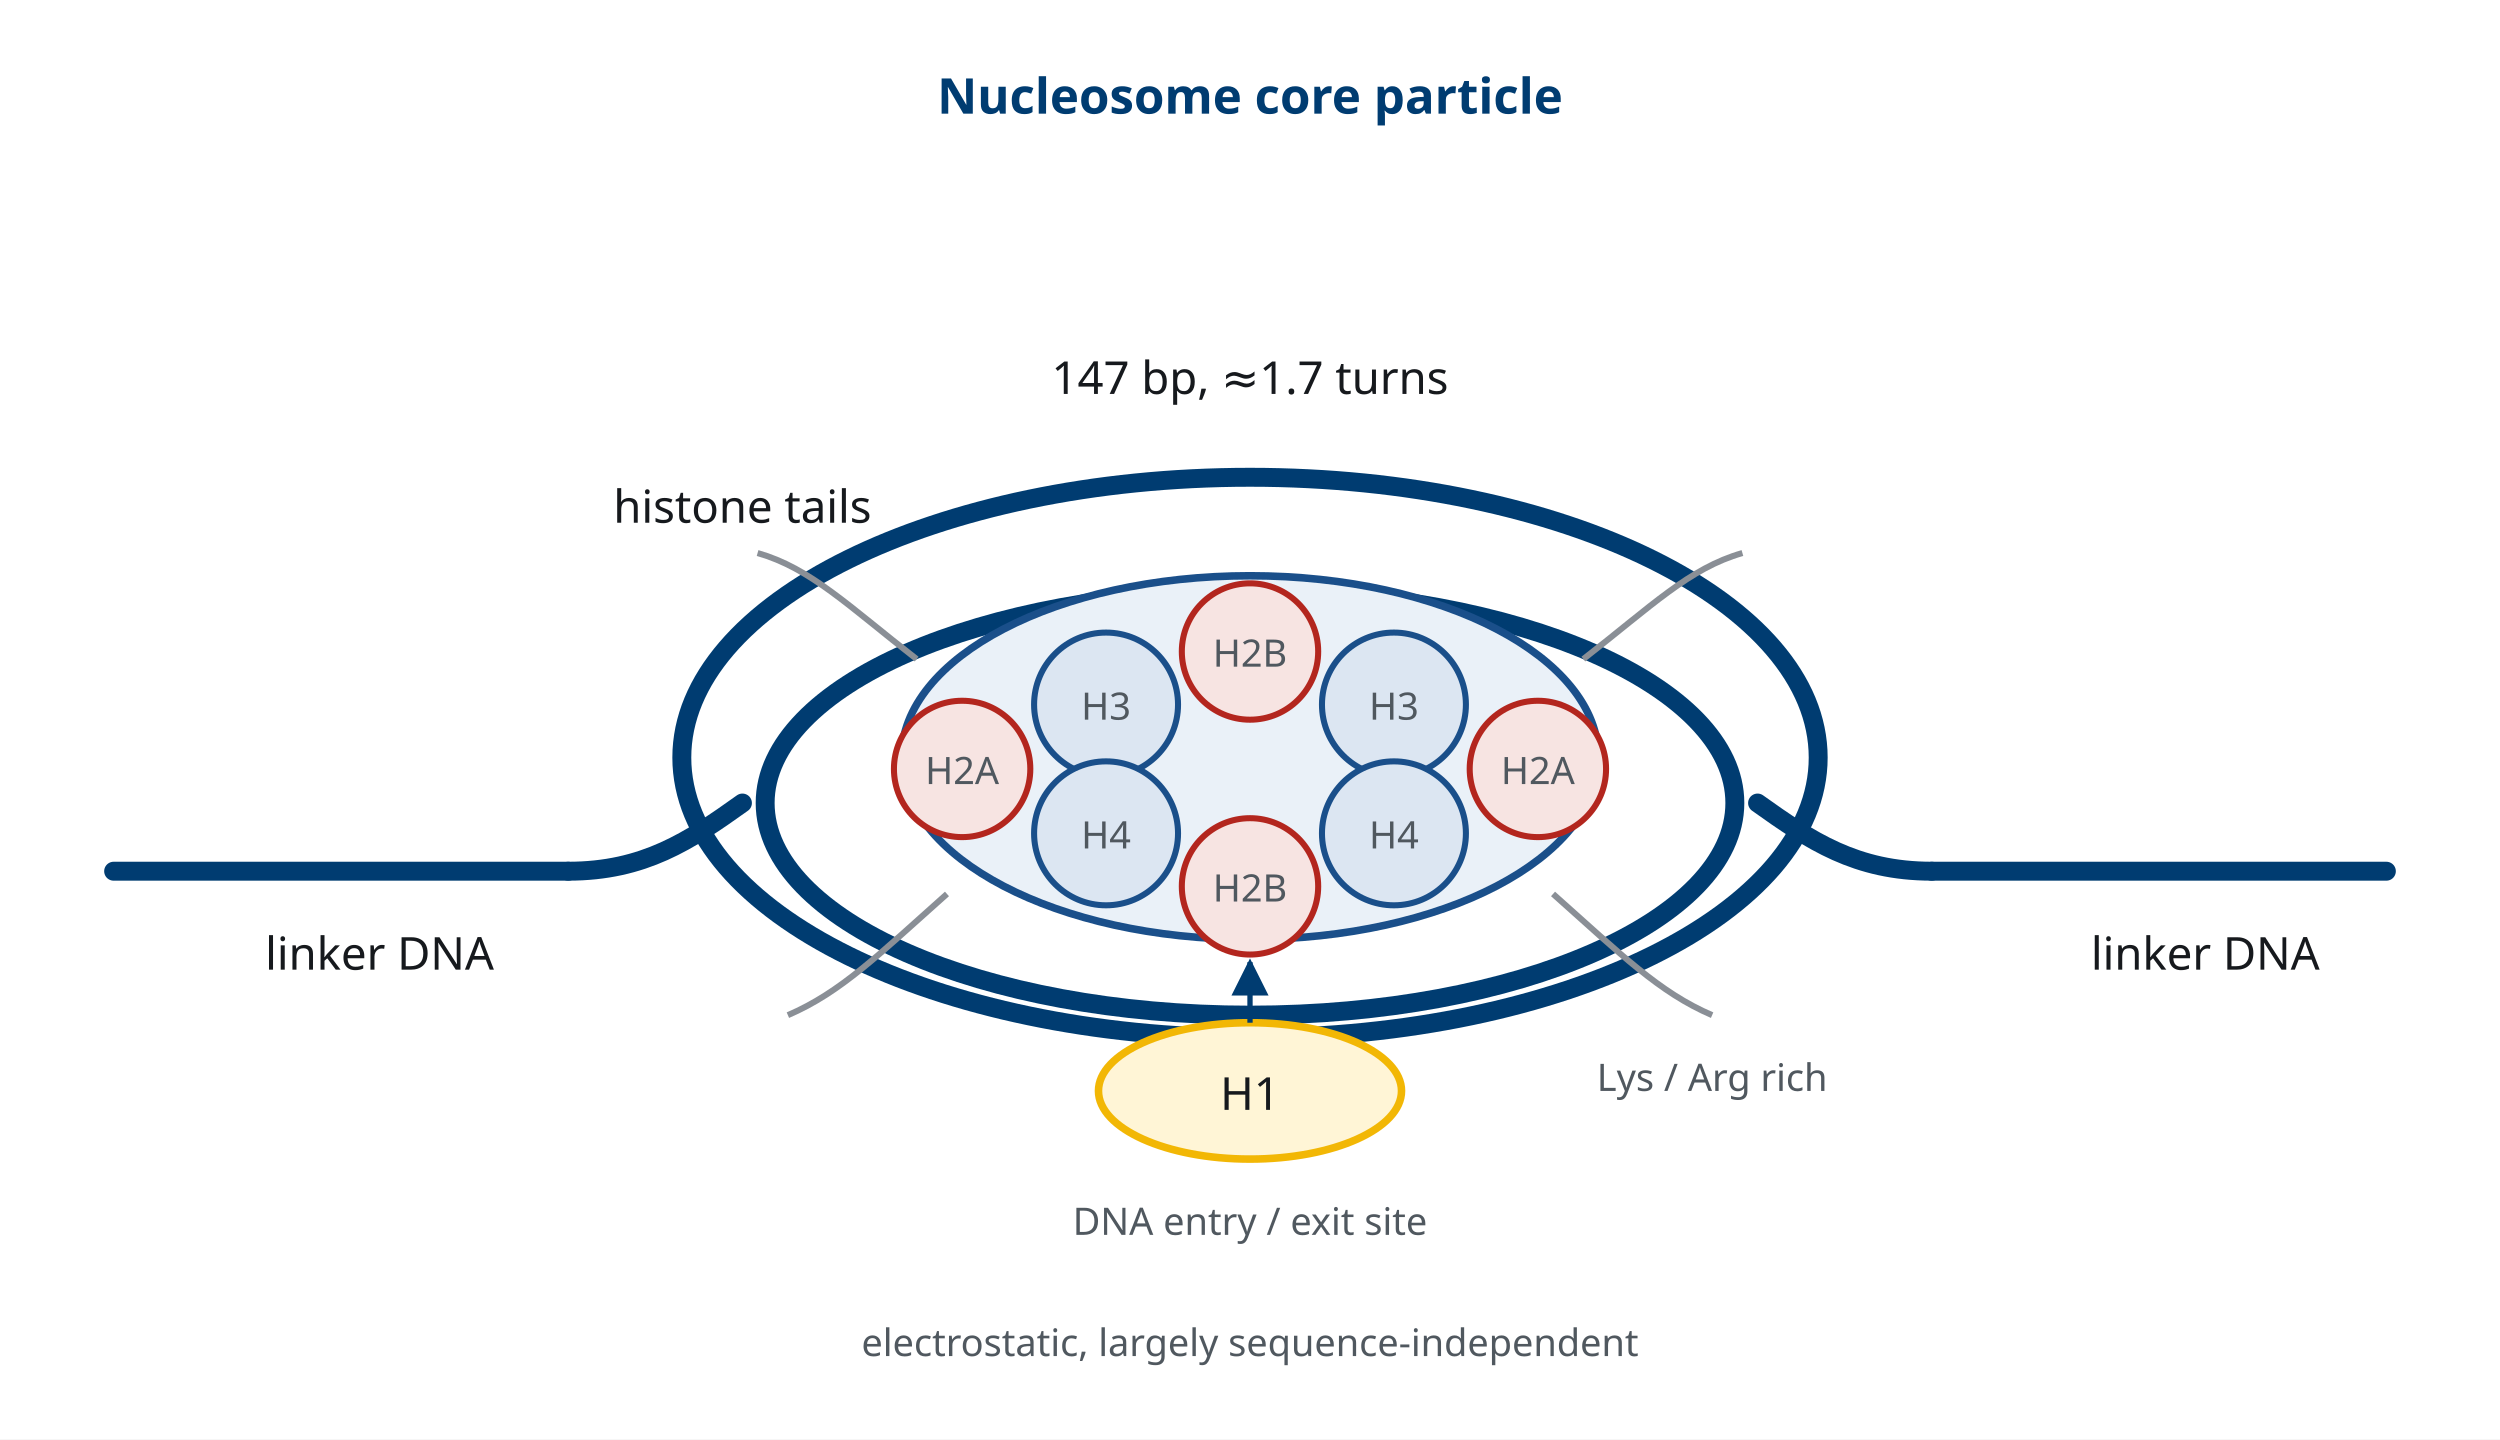
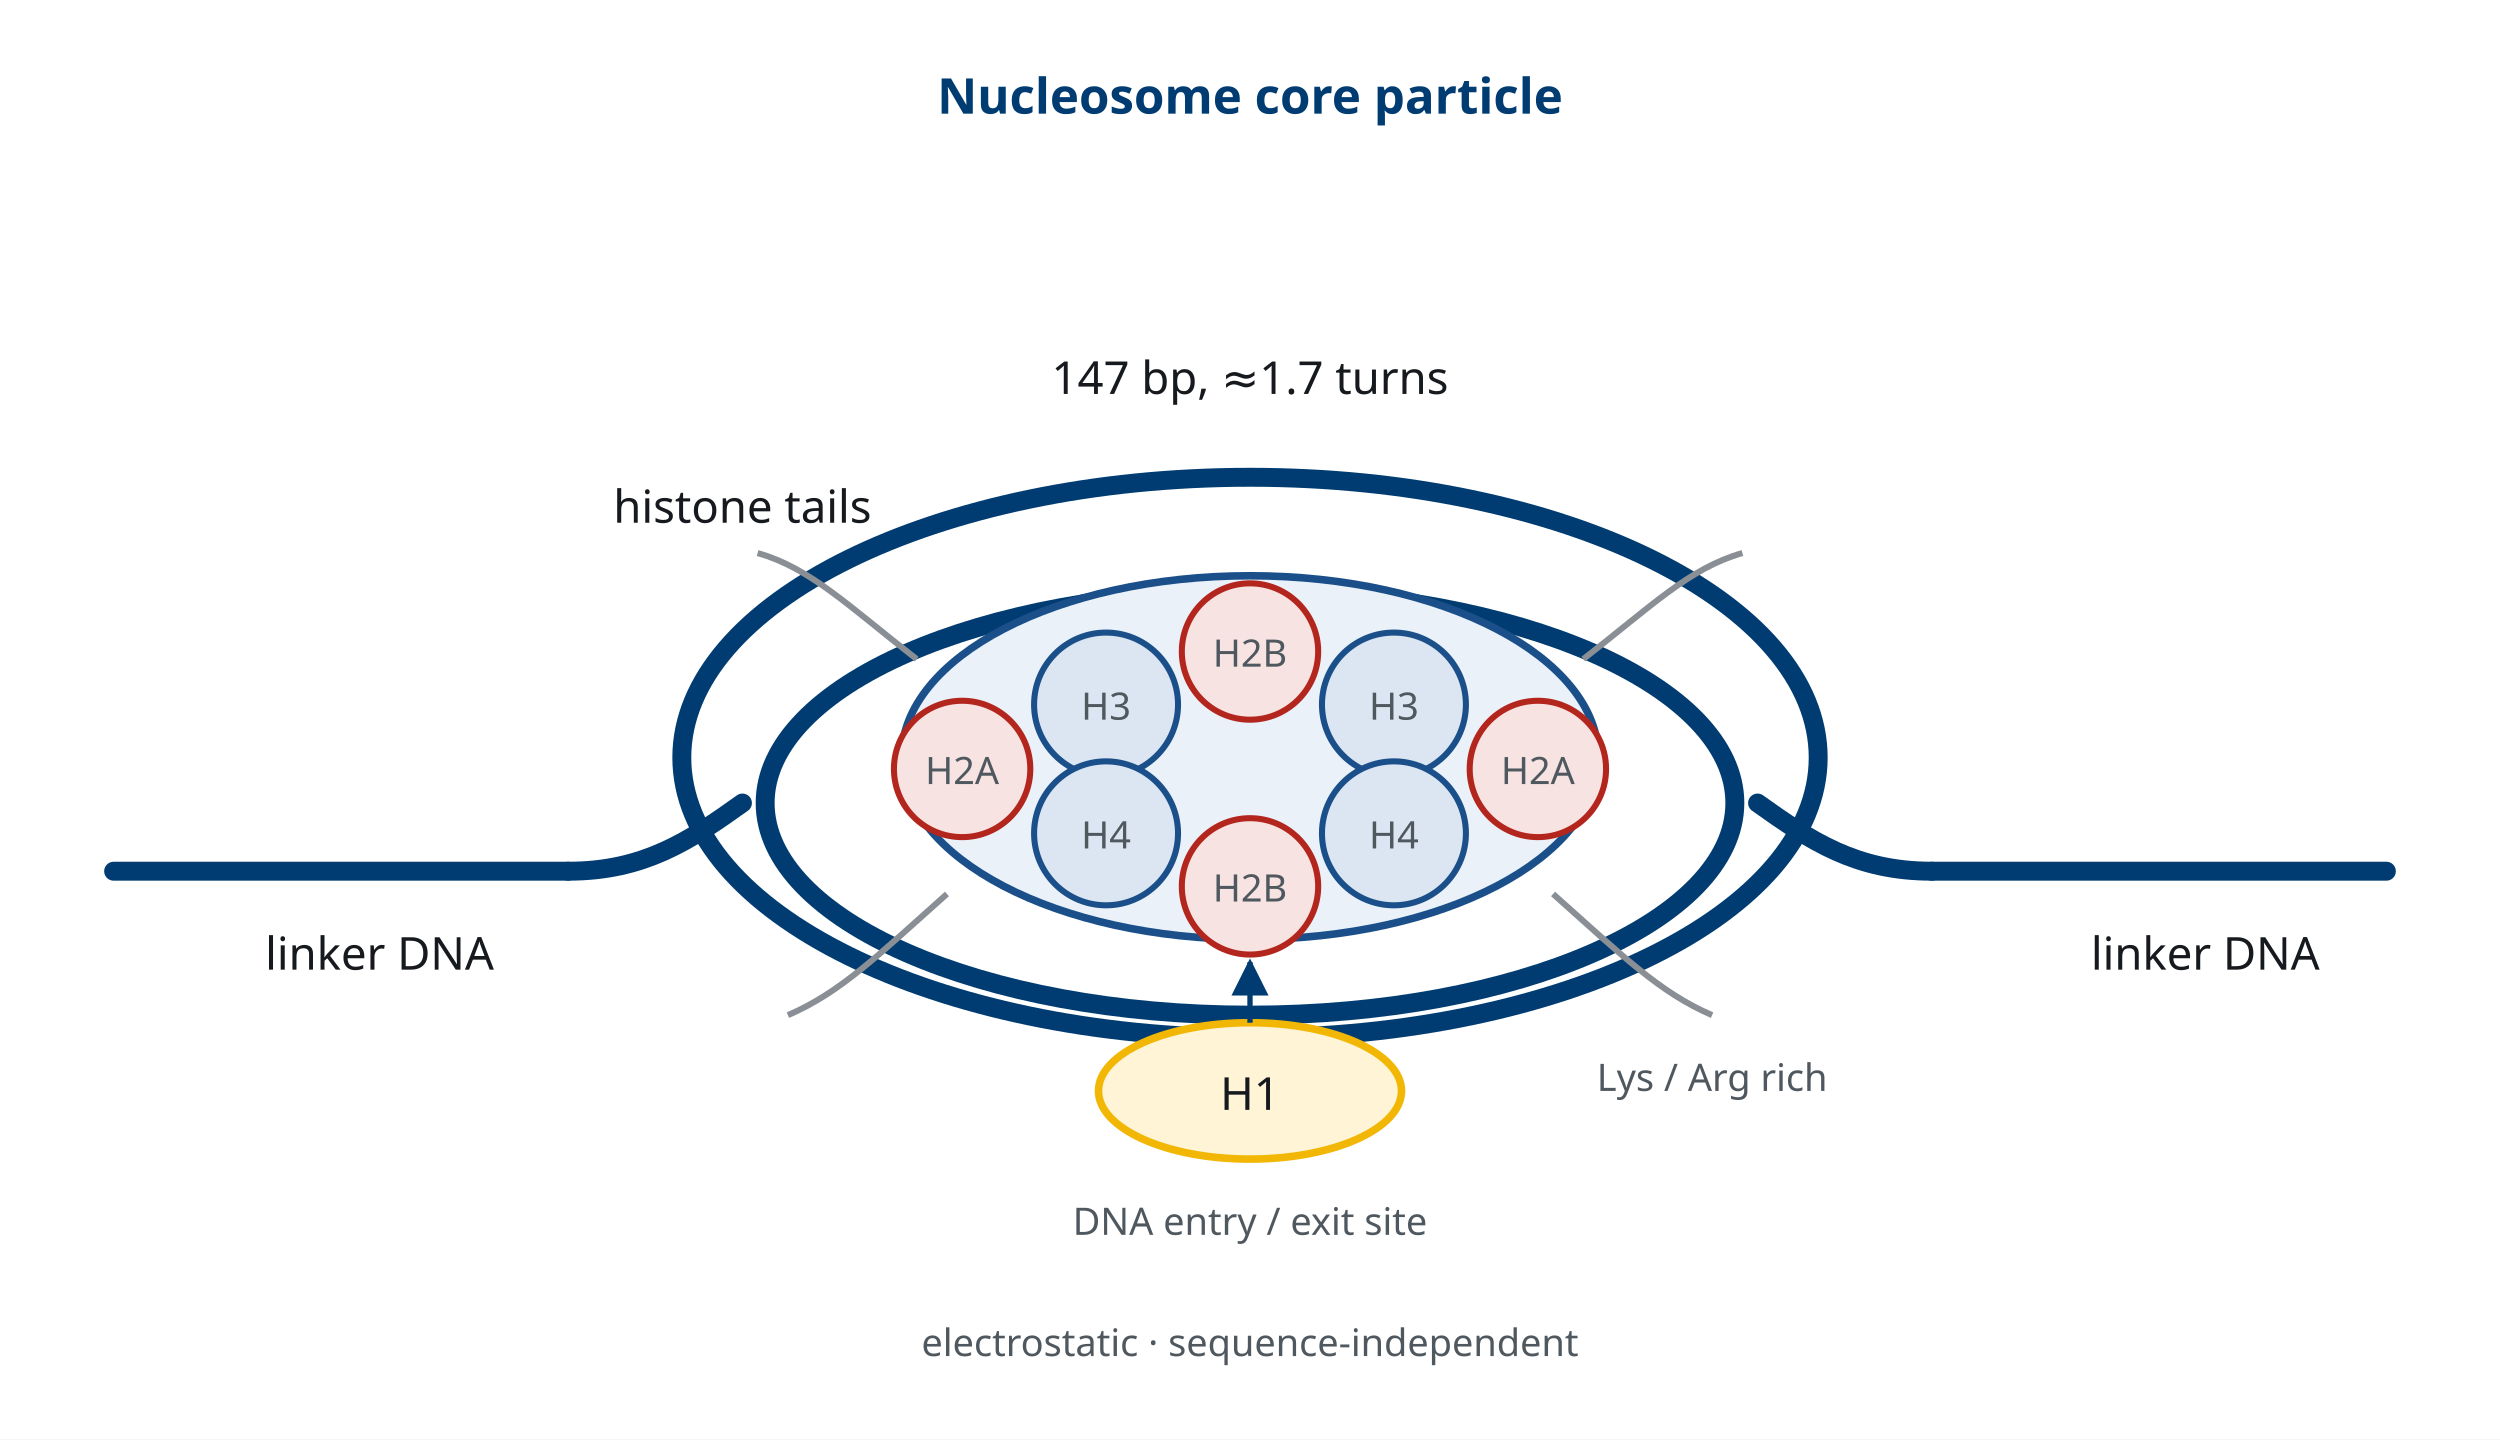
<svg xmlns="http://www.w3.org/2000/svg" viewBox="0 0 660 380" width="660" height="380" role="img" aria-label="Nucleosome 구성 그림. 가운데 히스톤 H2A, H2B, H3, H4 각 두 분자로 이루어진 팔량체를 그리고 147 염기쌍의 DNA가 1.7 바퀴 감긴 모습, 양옆의 linker DNA와 DNA가 들어오고 나가는 자리에 붙는 H1, 그리고 팔량체 밖으로 나온 히스톤 꼬리를 표시한다.">
  <style>
  .t{font:12px sans-serif;fill:#16191d}
  .s{font:10px sans-serif;fill:#50585f}
  .h{font:700 13px sans-serif;fill:#003c71}
  .dna{stroke:#003c71;stroke-width:5;fill:none;stroke-linecap:round}
  .oct{fill:#eaf1f8;stroke:#1a4f8a;stroke-width:2}
  .hA{fill:#dce6f2;stroke:#1a4f8a;stroke-width:1.6}
  .hB{fill:#f7e4e2;stroke:#b3261e;stroke-width:1.6}
  .tail{stroke:#8a8f96;stroke-width:1.6;fill:none}
  .h1{fill:#fff5d6;stroke:#f2b705;stroke-width:2}
  .ar{stroke:#003c71;stroke-width:1.4;fill:none;marker-end:url(#a)}
 </style>
  <defs>
    <marker id="a" viewBox="0 0 10 10" refX="9" refY="5" markerWidth="7" markerHeight="7" orient="auto">
      <path d="M0 0 L10 5 L0 10 z" fill="#003c71" />
    </marker>
  </defs>
  <rect width="660" height="380" fill="#ffffff" />
  <text class="h" x="330" y="30" text-anchor="middle">Nucleosome core particle</text>
  <path class="dna" d="M30 230 H150" />
  <path class="dna" d="M510 230 H630" />
  <text class="t" x="70" y="256">linker DNA</text>
  <text class="t" x="552" y="256">linker DNA</text>
  <ellipse cx="330" cy="200" rx="150" ry="74" class="dna" />
  <ellipse cx="330" cy="212" rx="128" ry="56" class="dna" />
  <path class="dna" d="M150 230 C170 230 182 222 196 212" />
  <path class="dna" d="M464 212 C478 222 490 230 510 230" />
  <text class="t" x="330" y="104" text-anchor="middle">147 bp, ≈1.7 turns</text>
  <ellipse class="oct" cx="330" cy="200" rx="92" ry="48" />
  <circle class="hA" cx="292" cy="186" r="19" />
  <text class="s" x="292" y="190" text-anchor="middle">H3</text>
  <circle class="hA" cx="368" cy="186" r="19" />
  <text class="s" x="368" y="190" text-anchor="middle">H3</text>
  <circle class="hA" cx="292" cy="220" r="19" />
  <text class="s" x="292" y="224" text-anchor="middle">H4</text>
  <circle class="hA" cx="368" cy="220" r="19" />
  <text class="s" x="368" y="224" text-anchor="middle">H4</text>
  <circle class="hB" cx="254" cy="203" r="18" />
  <text class="s" x="254" y="207" text-anchor="middle">H2A</text>
  <circle class="hB" cx="406" cy="203" r="18" />
  <text class="s" x="406" y="207" text-anchor="middle">H2A</text>
  <circle class="hB" cx="330" cy="172" r="18" />
  <text class="s" x="330" y="176" text-anchor="middle">H2B</text>
  <circle class="hB" cx="330" cy="234" r="18" />
  <text class="s" x="330" y="238" text-anchor="middle">H2B</text>
  <g class="tail">
    <path d="M242 174 C224 160 214 150 200 146" />
    <path d="M418 174 C436 160 446 150 460 146" />
    <path d="M250 236 C232 252 222 262 208 268" />
    <path d="M410 236 C428 252 438 262 452 268" />
  </g>
  <text class="t" x="196" y="138" text-anchor="middle">histone tails</text>
  <text class="s" x="452" y="288" text-anchor="middle">Lys / Arg rich</text>
  <ellipse class="h1" cx="330" cy="288" rx="40" ry="18" />
  <text class="t" x="330" y="293" text-anchor="middle">H1</text>
  <path class="ar" d="M330 270 V254" />
  <text class="s" x="330" y="326" text-anchor="middle">DNA entry / exit site</text>
-   <text class="s" x="330" y="358" text-anchor="middle">electrostatic, largely sequence-independent</text>
+   <text class="s" x="330" y="358" text-anchor="middle">electrostatic · sequence-independent</text>
</svg>
